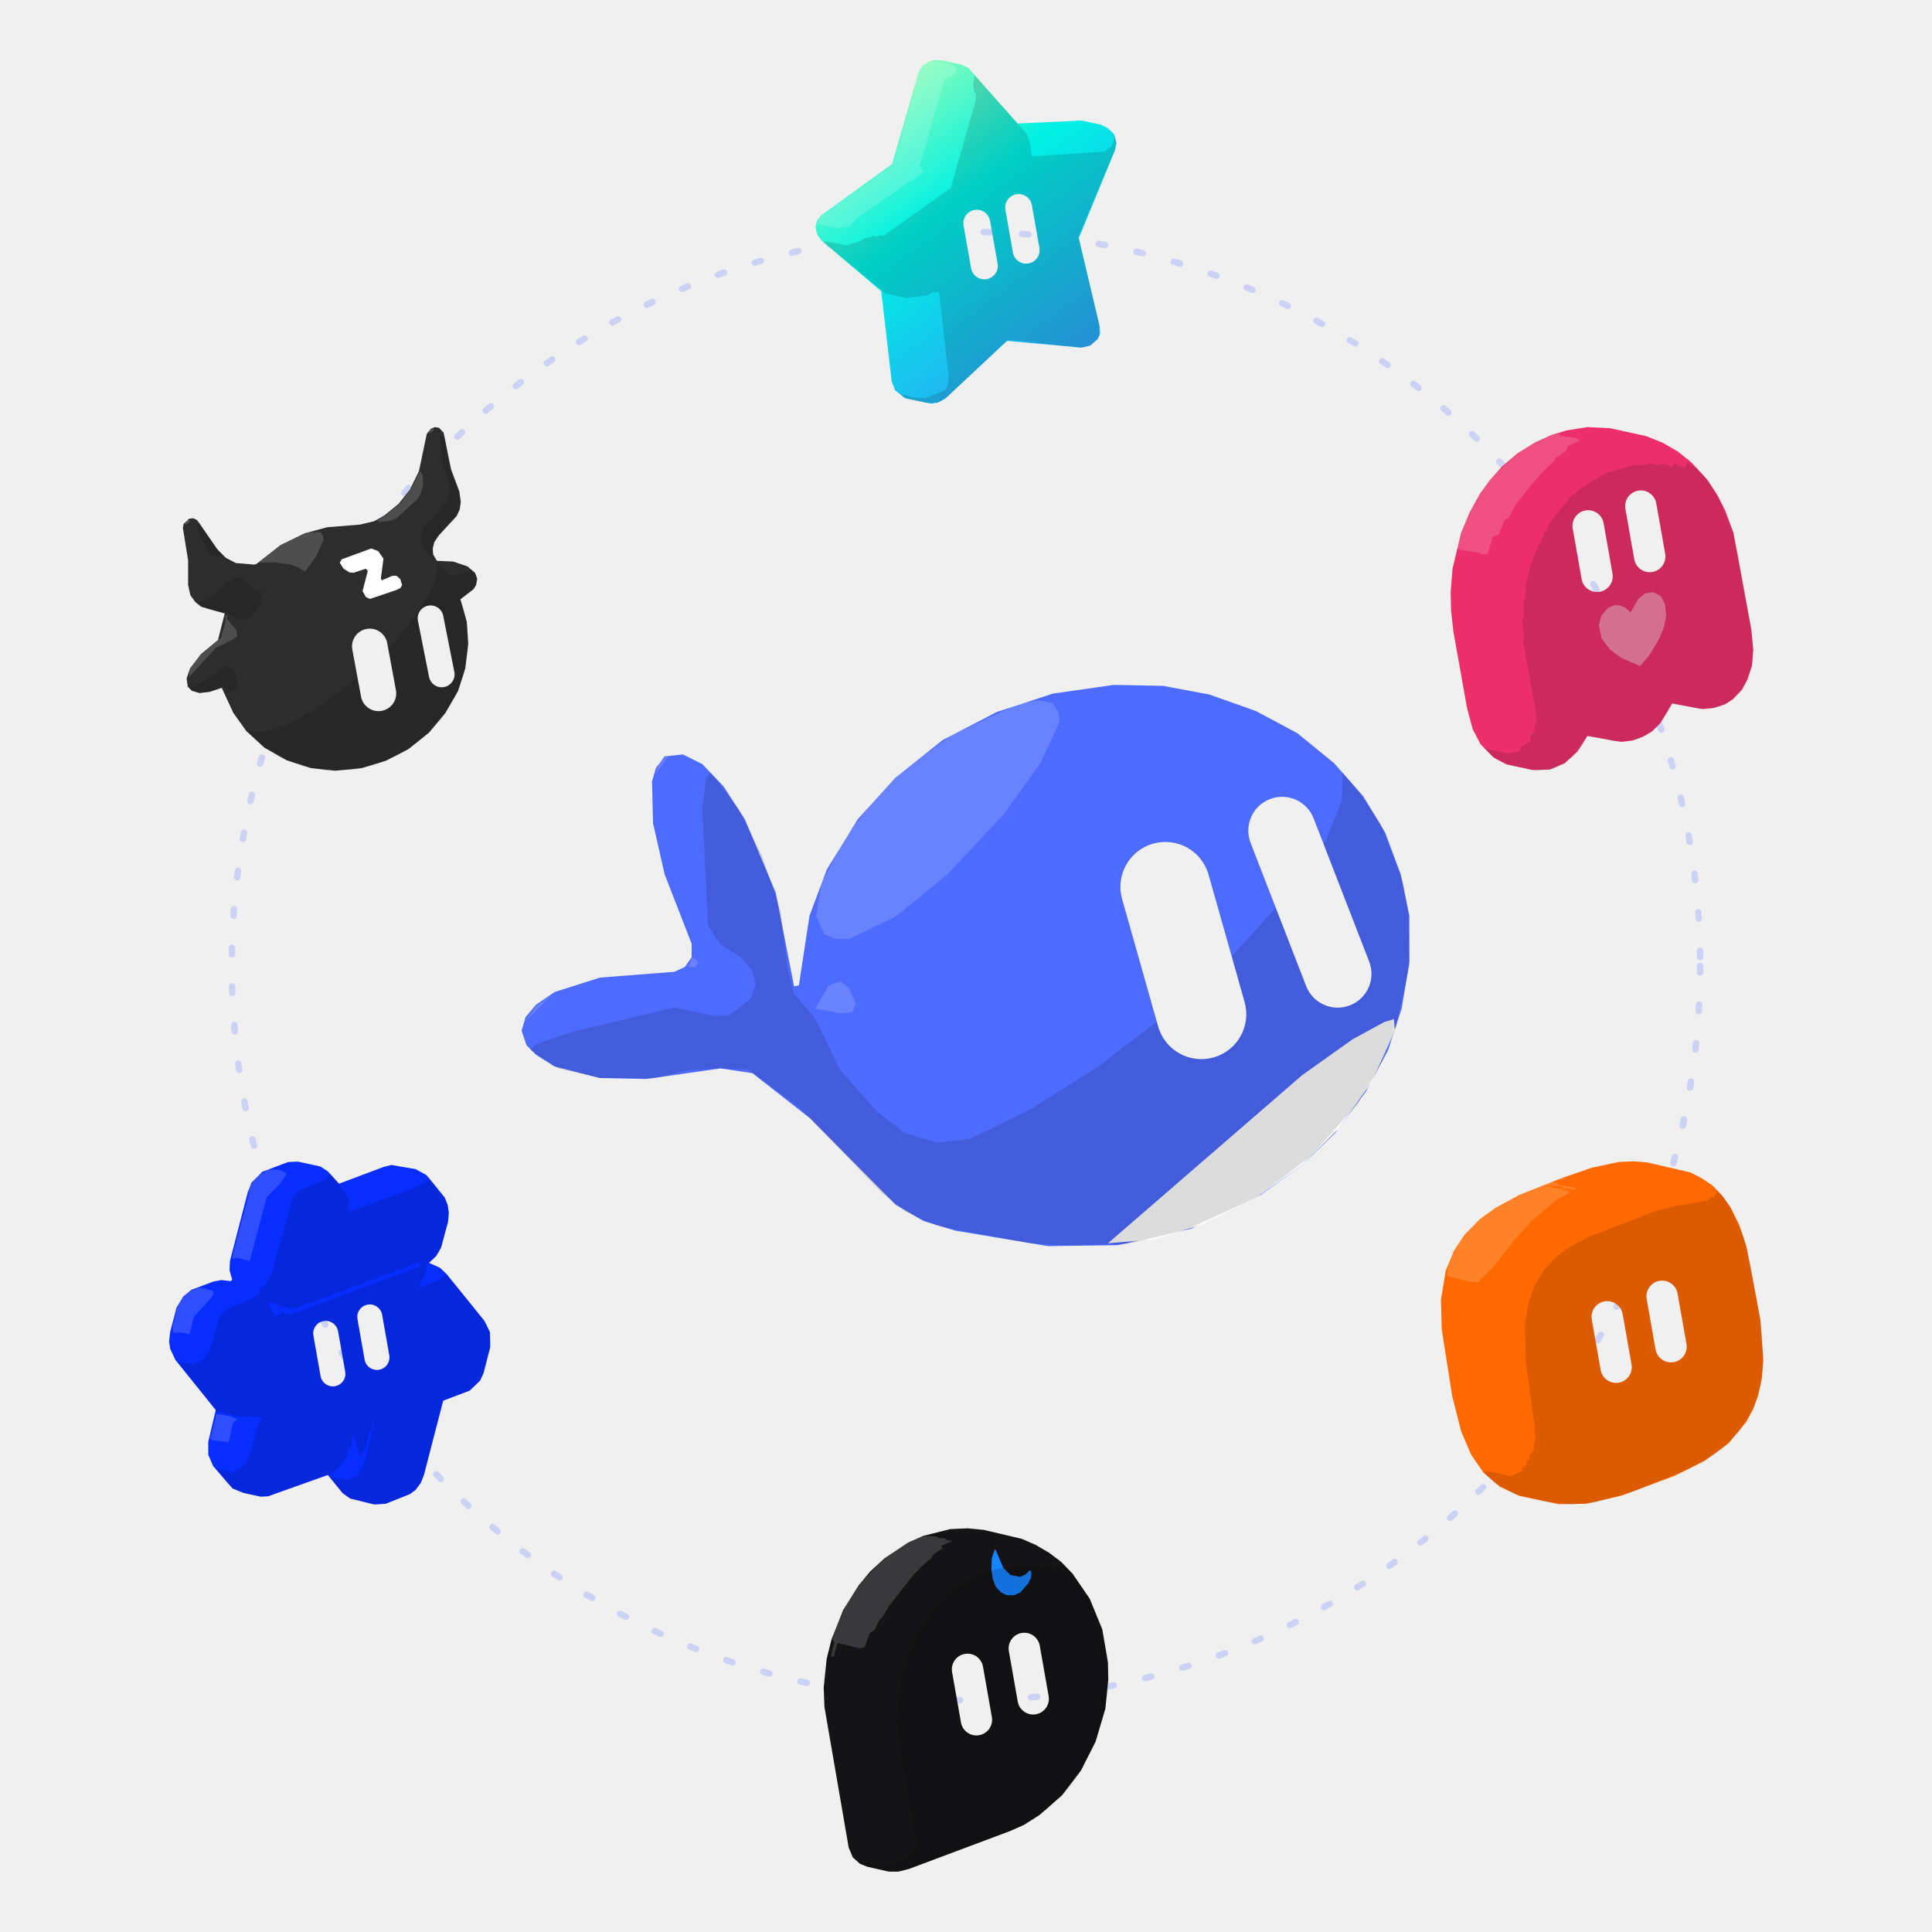
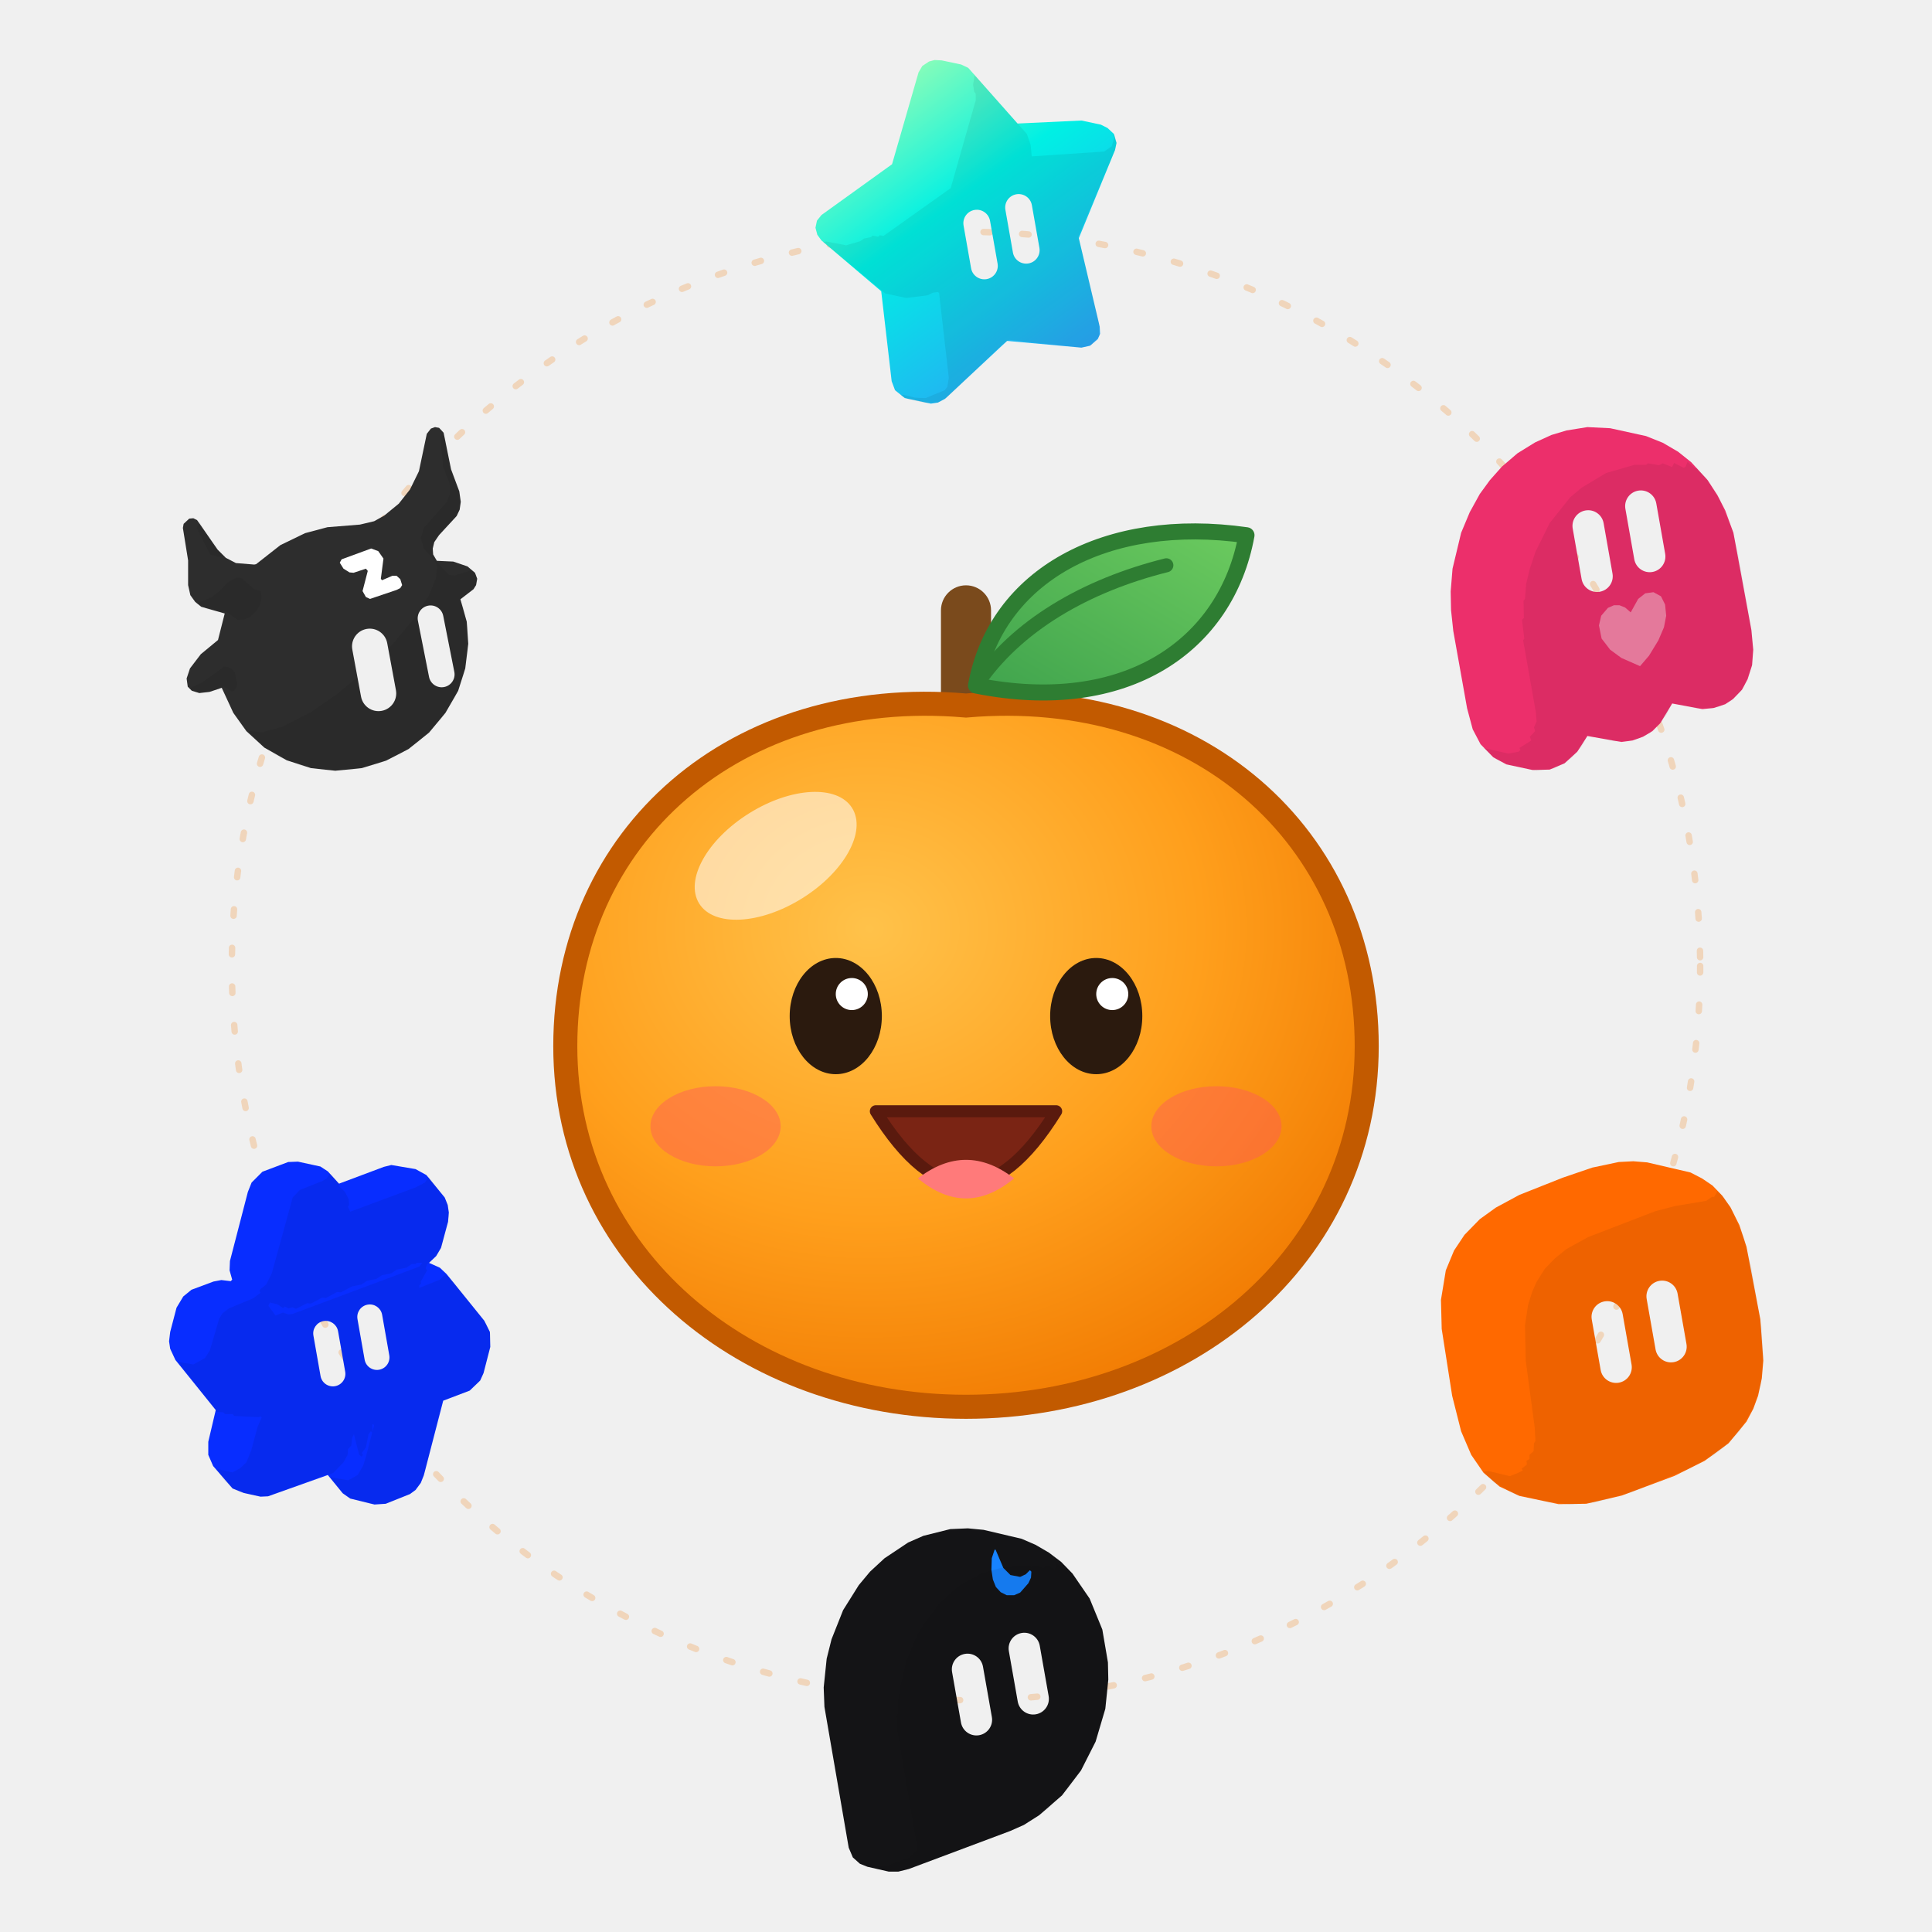
- <svg xmlns="http://www.w3.org/2000/svg" viewBox="0 0 600 600" width="600" height="600" role="img" aria-label="DS Bot">
-   <circle cx="300" cy="300" r="228" fill="none" stroke="#4D6BFE" stroke-opacity=".22" stroke-width="2" stroke-dasharray="2 10" stroke-linecap="round" />
+ <svg xmlns="http://www.w3.org/2000/svg" viewBox="0 0 600 600" width="600" height="600" role="img" aria-label="Jubala Bot">
+   <circle cx="300" cy="300" r="228" fill="none" stroke="#F07800" stroke-opacity=".22" stroke-width="2" stroke-dasharray="2 10" stroke-linecap="round" />
  <g transform="translate(242.0 14.0) scale(1.16)">
    <defs>
      <linearGradient id="m0g" gradientUnits="userSpaceOnUse" x1="18" y1="10" x2="78" y2="92">
        <stop offset="0" stop-color="#A4FFB0" />
        <stop offset="0.42" stop-color="#00F0E4" />
        <stop offset="1" stop-color="#2E9EF7" />
      </linearGradient>
      <mask id="m0" maskUnits="userSpaceOnUse" x="-100" y="-100" width="300" height="300">
        <rect x="-100" y="-100" width="300" height="300" fill="#fff" />
        <g transform="translate(53.9 53.4) rotate(-10)">
          <rect x="-3.6" y="-9.4" width="7.2" height="18.8" rx="3.6" fill="#000" />
        </g>
        <g transform="translate(65.1 49.2) rotate(-10)">
          <rect x="-3.6" y="-9.4" width="7.2" height="18.8" rx="3.6" fill="#000" />
        </g>
      </mask>
    </defs>
    <g mask="url(#m0)">
      <g fill-rule="evenodd">
        <path d="M40.1 4.4l1.5-.4 1.9 .1 5.2 1.1 1.9 .9 13.2 14.9 17.1-.8 5.2 1.1 1.8 .9 1.7 1.6 .7 2.4-.4 1.9-9.7 23.6 5.6 23.7 .1 1.9-.6 1.4-2.1 1.8-2.3 .5-19.9-1.8-16.6 15.5-1.9 1-1.9 .3-7-1.5-2.6-2.1-.9-2.4-2.8-24.1-16-13.6-1.1-1.5-.5-1.9 .4-1.9 1.2-1.5 18.9-13.6 7.1-24.6 1-1.7z" fill="url(#m0g)" />
-         <path d="M52 7.7l14.3 16.1 1 2.9 .3 3.1 19.4-1.3 2-1.4 .7-2.3-.4-1 .5 .5 .5 1.9-.4 1.9-9.8 23.2 5.5 23.1 .1 3.4-2 2.4-2.8 .8-19.4-2.1-1.9 1.4-14.7 14-2.4 1.4-3.3 .1-4.7-1-2-1 .6-.2 3.3 .8 2.8 .1 5.1-2.1 .7-.9 .4-2.4-2.6-22.7-.3-.3-1.4 .2-1.4 .7-5.7 .7-5.6-1.2-16.7-13.8 1-.1 5.2 1 3.8-1.1 1-.7 1.9-.4 .4-.4 1.5 .3 .4-.4 1 .2 18-12.8 6.7-23.5 0-1.8-.4-.5-.3-1.9 .4-2.4z" fill="#000" fill-opacity=".14" />
-         <path d="M40.1 4.4l2-.1 4.7 1 .7 1-.5 1.4-2.8 1.5-6.6 23.1 .7 1.2 .6 .3-18.1 12.5-1.8 2.1-3.4 .7-5.2-1.2-.3-.4 .3-.9 1.4-1.4 18.3-12.9 .9-2.3 6.4-22.7 .8-1.4z" fill="#fff" fill-opacity=".16" />
+         <path d="M52 7.7l14.3 16.1 1 2.9 .3 3.1 19.4-1.3 2-1.4 .7-2.3-.4-1 .5 .5 .5 1.9-.4 1.9-9.8 23.2 5.5 23.1 .1 3.4-2 2.4-2.8 .8-19.4-2.1-1.9 1.4-14.7 14-2.4 1.4-3.3 .1-4.7-1-2-1 .6-.2 3.3 .8 2.8 .1 5.1-2.1 .7-.9 .4-2.4-2.6-22.7-.3-.3-1.4 .2-1.4 .7-5.7 .7-5.6-1.2-16.7-13.8 1-.1 5.2 1 3.8-1.1 1-.7 1.9-.4 .4-.4 1.5 .3 .4-.4 1 .2 18-12.8 6.7-23.5 0-1.8-.4-.5-.3-1.9 .4-2.4z" fill="#000" fill-opacity=".07" />
      </g>
    </g>
  </g>
  <g transform="translate(439.5 128.0) scale(1.16)">
    <defs>
      <mask id="m1" maskUnits="userSpaceOnUse" x="-100" y="-100" width="300" height="300">
        <rect x="-100" y="-100" width="300" height="300" fill="#fff" />
        <g transform="translate(47.5 37.2) rotate(-10)">
          <rect x="-4.2" y="-11.05" width="8.4" height="22.1" rx="4.2" fill="#000" />
        </g>
        <g transform="translate(61.6 31.9) rotate(-10)">
          <rect x="-4.2" y="-11.05" width="8.4" height="22.1" rx="4.2" fill="#000" />
        </g>
      </mask>
    </defs>
    <g mask="url(#m1)">
      <g fill-rule="evenodd">
        <path d="M46.1 4l6.1 .3 9.6 2.1 4.5 1.8 4.1 2.4 3.5 2.8 4.4 4.8 2.6 4 2.1 4.1 2.2 6 4.8 26 .5 5.3-.3 4.1-1.2 3.8-1.5 2.8-2.4 2.5-2.1 1.4-3.1 1-3 .3-8.1-1.5-3.2 5.3-2.1 2.1-2.5 1.5-2.8 1-3 .4-9.1-1.6-2.7 4.2-3.4 3.1-4 1.7-4.6 .1-7-1.5-3.5-1.9-3.4-3.5-2.1-4-1.5-5.6-3.7-20.7-.6-5.6-.1-5 .5-6.1 2.3-9.6 2.3-5.5 2.7-4.9 2.7-3.7 3.2-3.6 4.2-3.6 4.7-2.9 4.4-2 4-1.2z" fill="#EC2F6B" />
        <path d="M61.6 48.5l2.2-.3 2 1.1 1.1 2.2 .3 3-.6 3.1-1.5 3.5-2.5 4.1-2.4 2.8-5-2.2-3-2.2-2.3-3-.7-3.5 .6-2.6 1.8-2.1 1.6-.7 1.5 0 1.5 .6 1.5 1.3 2-3.6z" fill="#fff" fill-opacity="0.4" />
-         <path d="M69.3 13.6l2.6 1.3 .5-.3 .5-1.3 2 1.7 .5 0 2.5 2.7 3.5 5.5 3.6 8.6 1.5 6.6 3.5 19.7 .5 5.5-.4 4.6-2 5-1 1.6-2.6 2.5-3 1.5-2.1 .5-4 0-6.6-1.4-1.4 2.9-1.9 2.5-2.7 2.6-3.1 1.5-2.5 .6-4 .1-7.1-1.5-1.5 2.8-2.6 3-2 1.6-3 1.4-4.5 .6-7.1-1.5-3.6-1.5-3.5-3.1 6.6 1.5 2.8-.5 .5-.5-.3-.5 3.2-2-.4-1 1.4-1.5-.3-1 .7-1.6-.2-2.5-3.4-19.2 .3-.5-.6-5 .5-.5-.1-4.6 .4-.5 .3-4 1-4.1 1.5-4.5 3.8-7.7 5.5-6.9 3.1-2.6 6.5-3.9 7.6-2.2 3.1 0 .5-.4 3 .5 1-.5 2.5 1z" fill="#000" fill-opacity=".14" />
-         <path d="M36.5 6.1l2-.3 .5 .6 4.1 .5 1 .7-3.3 1.5-.3 1.2-3 2-.3 .8-2.8 2.6-3.5 4-3.9 5-2 3.6-1 .5-1.7 4-1.5 .5-1.4 4.6-1.6 .2-.5-.4-5.6-.9-.4-.4 1.4-5.1 1.5-3.5 2.6-5.1 4-5.5 6.6-6.2 4-2.5z" fill="#fff" fill-opacity=".16" />
+         <path d="M69.3 13.6l2.6 1.3 .5-.3 .5-1.3 2 1.7 .5 0 2.5 2.7 3.5 5.5 3.6 8.6 1.5 6.6 3.5 19.7 .5 5.5-.4 4.6-2 5-1 1.6-2.6 2.5-3 1.5-2.1 .5-4 0-6.6-1.4-1.4 2.9-1.9 2.5-2.7 2.6-3.1 1.5-2.5 .6-4 .1-7.1-1.5-1.5 2.8-2.6 3-2 1.6-3 1.4-4.5 .6-7.1-1.5-3.6-1.5-3.5-3.1 6.6 1.5 2.8-.5 .5-.5-.3-.5 3.2-2-.4-1 1.4-1.5-.3-1 .7-1.6-.2-2.5-3.4-19.2 .3-.5-.6-5 .5-.5-.1-4.6 .4-.5 .3-4 1-4.1 1.5-4.5 3.8-7.7 5.5-6.9 3.1-2.6 6.5-3.9 7.6-2.2 3.1 0 .5-.4 3 .5 1-.5 2.5 1z" fill="#000" fill-opacity=".07" />
      </g>
    </g>
  </g>
  <g transform="translate(439.5 356.0) scale(1.16)">
    <defs>
      <mask id="m2" maskUnits="userSpaceOnUse" x="-100" y="-100" width="300" height="300">
        <rect x="-100" y="-100" width="300" height="300" fill="#fff" />
        <g transform="translate(52.6 52.4) rotate(-10)">
          <rect x="-4.2" y="-11.05" width="8.4" height="22.1" rx="4.2" fill="#000" />
        </g>
        <g transform="translate(67.3 46.9) rotate(-10)">
          <rect x="-4.2" y="-11.05" width="8.4" height="22.1" rx="4.2" fill="#000" />
        </g>
      </mask>
    </defs>
    <g mask="url(#m2)">
      <g fill-rule="evenodd">
        <path d="M54.5 4.2l3.9-.2 3.7 .3 11.6 2.7 3.1 1.6 2.8 1.9 2.6 2.7 2.2 3.1 2.4 4.8 1.9 5.8 3.7 19.4 .8 11.1-.4 4.7-1 4.7-1.3 3.5-1.8 3.4-4.8 5.8-6.4 4.7-8 4-14.2 5.3-9.5 2.2-7.4 .1-10.5-2.2-5.3-2.5-4.3-3.7-3.3-4.8-2.7-6.3-2.4-9.5-2.8-17.9-.2-7.8 1.3-7.9 2.2-5.3 2.8-4.2 4.1-4.2 4.3-3.1 6.3-3.4 11.6-4.6 7.9-2.7z" fill="#FF6900" />
-         <path d="M80.5 11.6l2.1 2.1 2.1 3.2 3.2 7.3 2.1 8.4 2.7 15.8 .5 7.9-.6 7.4-2 6.3-3.8 6.3-4.2 4.3-2.6 2-6.9 3.8-15.2 6.2-9.5 2.7-6.8 .6-6.2-.7-8.5-2-5.8-3.2-3.2-3.3 .5 .4 1.1-.2 5.8 1.4 2.1-.8 1.4-.7-.3-.5 1.4-1.1-.1-1 .8-.5 0-1.1 1.1-1 .1-2.1 .4-.6-.2-3.6-2.4-17.9-.2-9.5 .8-5.3 1.1-3.6 1.2-2.7 2.2-3.5 2.7-2.8 3.1-2.5 5.8-3.2 17.9-6.9 5.3-1.4 8.4-1.4 1.6-1.1 .5 .1 .9-1.5z" fill="#000" fill-opacity=".14" />
-         <path d="M39.4 8.4l1.2 0-1.6 .7-1-.1 1-.1zM36.8 9.5l1 0 .6 .9 4.2 .6 .7 .6-3.8-.4-.3 .4 1.9 .3 .1 .7-3.2 1.6-6.9 5.8-5.3 6-4.7 6.1-3.8 3.7-.2 .5-1.8 .1-6.8-1.7 .4-3.6 2.1-4.2 2.2-3.2 4.2-4.3 4.2-3 3.1-1.8 5.3-2.5zM35.1 10.5l1.7 0-.5 .4zM36.5 11.1l.3-.5 2.2 .1 .4 .4-.4 .3z" fill="#fff" fill-opacity=".16" />
+         <path d="M80.5 11.6l2.1 2.1 2.1 3.2 3.2 7.3 2.1 8.4 2.7 15.8 .5 7.9-.6 7.4-2 6.3-3.8 6.3-4.2 4.3-2.6 2-6.9 3.8-15.2 6.2-9.5 2.7-6.8 .6-6.2-.7-8.5-2-5.8-3.2-3.2-3.3 .5 .4 1.1-.2 5.8 1.4 2.1-.8 1.4-.7-.3-.5 1.4-1.1-.1-1 .8-.5 0-1.1 1.1-1 .1-2.1 .4-.6-.2-3.6-2.4-17.9-.2-9.5 .8-5.3 1.1-3.6 1.2-2.7 2.2-3.5 2.7-2.8 3.1-2.5 5.8-3.2 17.9-6.9 5.3-1.4 8.4-1.4 1.6-1.1 .5 .1 .9-1.5z" fill="#000" fill-opacity=".07" />
      </g>
    </g>
  </g>
  <g transform="translate(242.0 470.0) scale(1.16)">
    <defs>
      <mask id="m3" maskUnits="userSpaceOnUse" x="-100" y="-100" width="300" height="300">
        <rect x="-100" y="-100" width="300" height="300" fill="#fff" />
        <g transform="translate(51.6 48.5) rotate(-10)">
          <rect x="-4.2" y="-11.05" width="8.4" height="22.1" rx="4.2" fill="#000" />
        </g>
        <g transform="translate(66.8 42.9) rotate(-10)">
          <rect x="-4.2" y="-11.05" width="8.4" height="22.1" rx="4.2" fill="#000" />
        </g>
      </mask>
    </defs>
    <g mask="url(#m3)">
      <g fill-rule="evenodd">
        <path d="M45.8 4.2l4.7-.2 4.2 .4 10.2 2.4 3.7 1.6 3.6 2.1 3.3 2.5 3 3.1 4.6 6.7 3.4 8.3 1.5 8.8 .1 4.6-.8 7.8-2.6 8.8-3.9 7.7-5.1 6.7-6.1 5.3-4.1 2.6-3.6 1.6-27.2 10.2-2.8 .7-2.6 0-5.7-1.3-2-.8-1.9-1.7-1.1-2.6-6.5-37.7-.2-5.2 .8-7.7 1.3-5.2 3.1-7.8 4.2-6.7 3-3.6 3.9-3.6 6.3-4.2 4.1-1.8z" fill="#141416" />
        <path d="M57.6 9.9l.2-.3 .2 .3 2 4.7 1.9 1.9 2.6 .5 1.5-.7 1.1-1.1 .4 .4-.1 1.6-.7 1.5-2.2 2.5-1.6 .7-2 0-1.6-.8-1.3-1.4-.8-2-.4-2.6 .1-3.1z" fill="#1783FF" fill-opacity="1" />
-         <path d="M74.3 13.5l2.1 1.5 .3-.4-.3-.6 2.1 2.1 4.6 6.7 3.1 7.4 1.5 7.6 .1 10.4-.6 4.6-2.5 8.3-4.2 8.2-3.1 4.2-5.7 5.7-6.2 4.2-4.6 2-28 10.3-4.1 0-5.2-1.1-2-.9-.5-.7 .5 .5 1.5 0 3.6 1 2.6-.3 5.7-2.1 2.1-2.1-5.4-31.5-.2-4.1 .4-1.1-.1-2.6 .5-3.6 1.8-7.7 2.8-6.7 1.9-3.1 3.9-5.2 3.2-3.1 2.5-2 5.2-2.9 3.1-1.1 3.1-.8 2.1 0 .5-.4 2.6 .2 1-.3 1.6 .4 1-.5 2.1 .8 1-.8 2.1 1.2z" fill="#000" fill-opacity=".14" />
-         <path d="M38 6.3l1.7-.3 2.5 .2 .6 .4 1.5 0 .5 .5 1.6 .3-3.1 1.3 .4 .7-2.5 1.6-.5 1-2.5 2.1-2.7 2.9-6.2 7.9-1.5 2.7-1 .9-1.2 2.6-1.4 1-1.3 3.7-1.3 .3-6-1.4-1 3.6-.8 0 .9-3.6-.5-1 1.1-3.6 2.7-5.7 4.1-6.2 5.7-5.8 3.1-2.4 3.6-2.2z" fill="#fff" fill-opacity=".16" />
+         <path d="M74.3 13.5l2.1 1.5 .3-.4-.3-.6 2.1 2.1 4.6 6.7 3.1 7.4 1.5 7.6 .1 10.4-.6 4.6-2.5 8.3-4.2 8.2-3.1 4.2-5.7 5.7-6.2 4.2-4.6 2-28 10.3-4.1 0-5.2-1.1-2-.9-.5-.7 .5 .5 1.5 0 3.6 1 2.6-.3 5.7-2.1 2.1-2.1-5.4-31.5-.2-4.1 .4-1.1-.1-2.6 .5-3.6 1.8-7.7 2.8-6.7 1.9-3.1 3.9-5.2 3.2-3.1 2.5-2 5.2-2.9 3.1-1.1 3.1-.8 2.1 0 .5-.4 2.6 .2 1-.3 1.6 .4 1-.5 2.1 .8 1-.8 2.1 1.2z" fill="#000" fill-opacity=".07" />
      </g>
    </g>
  </g>
  <g transform="translate(44.5 356.0) scale(1.16)">
    <defs>
      <mask id="m4" maskUnits="userSpaceOnUse" x="-100" y="-100" width="300" height="300">
        <rect x="-100" y="-100" width="300" height="300" fill="#fff" />
        <g transform="translate(49.8 55.5) rotate(-10)">
          <rect x="-3.35" y="-8.85" width="6.7" height="17.7" rx="3.35" fill="#000" />
        </g>
        <g transform="translate(61.6 51.1) rotate(-10)">
          <rect x="-3.35" y="-8.85" width="6.7" height="17.7" rx="3.35" fill="#000" />
        </g>
      </mask>
    </defs>
    <g mask="url(#m4)">
      <g fill-rule="evenodd">
        <path d="M38.8 4.2l2.6-.1 6 1.3 2 1.3 3 3.3 12-4.5 2-.5 6.5 1.1 2.9 1.6 4.9 6 .8 2 .3 2-.2 2.5-1.9 7-1.3 2.2-1.9 1.8 2.9 1.3 1.8 1.7 10.1 12.5 1.5 3 .1 4-1.8 7-.9 2-2.8 2.7-7.1 2.7-5.2 20-.8 2-1.4 1.9-1.5 1.1-6.5 2.6-3 .2-6.5-1.6-2-1.4-4-4.9-16 5.7-2 .1-4.5-1-3-1.2-5.2-6-1.3-3 0-3.5 2-8.5-10.8-13.4-1.4-3-.3-2 .3-2.5 1.7-6.5 1.8-3 2.2-1.8 5.9-2.2 2.1-.4 2.5 .3 .4-.4-.7-2.5 .1-2.5 4.8-18.5 1-2.5 2.9-2.9z" fill="#082DFF" />
-         <path d="M49.7 7.7l.2-.4 .5 .4 2 2.3 0 .7 1.6 1.5 1 2 .1 1.5-.3 .5 .6 1.3 17.5-6.5 2.5-1.3 1-1.5 4.5 6 .6 1.5 .3 3-1.9 8-1 2-3 3-.3 1 .4 .5-1.7 3 .1 .5-.5 .5 0 .7 5.5-2.2 1.5-1.5 2 2 8 10 1 1.5 1 2.5-.1 4-1.9 7-1.1 1.9-2.9 2.5-6.8 2.5-4.7 19-1.5 3.5-2.5 2.5-6.5 2.6-4 0-5.5-1.4-2.2-1.7-3.2-4 4.9 .8 2.5-1.4 1.5-2.6 .7-2.3 1.7-6.5-.4-.3-.6 .8-.7 3.5-1.1 1.5 .3 .5-.3 .5-.7-.5-1.4-5.5-.5 1-.2 2-.9 1-.1 1.5-1.1 2-2.7 2.8-1 .4-1 .1-15.5 5.8-3-.1-4.5-1-2-1-2-2-2.2-3 .2-.2 4 .9 2-1.1 1.7-1.6 1.3-3.2 1.7-6.3 1.1-2.5-.3-.3-.5 .2-6.5-.3-.5-.5-2 0-.5-.5-1.7-.1-10.4-13.4 4.1 .7 3.1-1.7 1.3-2 2.5-8.5 .9-1.5 1.7-1.3 6.5-2.7 2-1.5-.3-.5 .3-.5 1.5-1.2 1.5-3 5.6-20.3 1.9-2 6-2.4 1.1-.6zM73.2 31.2l1.5 0-.8 1-34 12.7-1 .1-1.5-.5-2 .8-1.9-2.6 .4-.9 2 .5 1.5 1 .5-.4 1 .5 1-.3 1 .4 3-1.5 1 .1 3-1.6 1 .1 3-1.6 1 .1 3-1.6 2.5-.5 1.5-1 2.5-.5 1.5-1 2.5-.5 1.5-1 2.5-.5 1.5-1 1 0zM61.3 74.6l.1-.2 .4 .2-.4 1.7z" fill="#000" fill-opacity=".14" />
-         <path d="M33.4 6.2l3 .1 1.9 .9-.1 .5-1.8 2.5-3.4 3.5-4.5 17-3.6-.9-1 .4 0-1 4.4-16.5 0-1.5 2.1-3.1zM68.2 6.2l1.2 0zM14.9 37.7l3.5 .9 .4 .6-.3 1-5 5.5-1.1 4.6-2.5-.5-2 .1 0-1.7 1-4.5 1-2.5 2-2.1zM19.4 71.6l4 .7 1.8 .8-1.2 1-1.1 5.1-4.5-.5-.5-.6 1.4-5z" fill="#fff" fill-opacity=".16" />
+         <path d="M49.7 7.7l.2-.4 .5 .4 2 2.3 0 .7 1.6 1.5 1 2 .1 1.5-.3 .5 .6 1.3 17.5-6.5 2.5-1.3 1-1.5 4.5 6 .6 1.5 .3 3-1.9 8-1 2-3 3-.3 1 .4 .5-1.7 3 .1 .5-.5 .5 0 .7 5.5-2.2 1.5-1.5 2 2 8 10 1 1.5 1 2.5-.1 4-1.9 7-1.1 1.9-2.9 2.5-6.8 2.5-4.7 19-1.5 3.5-2.5 2.5-6.5 2.6-4 0-5.5-1.4-2.2-1.7-3.2-4 4.9 .8 2.5-1.4 1.5-2.6 .7-2.3 1.7-6.5-.4-.3-.6 .8-.7 3.5-1.1 1.5 .3 .5-.3 .5-.7-.5-1.4-5.5-.5 1-.2 2-.9 1-.1 1.5-1.1 2-2.7 2.8-1 .4-1 .1-15.5 5.8-3-.1-4.5-1-2-1-2-2-2.2-3 .2-.2 4 .9 2-1.1 1.7-1.6 1.3-3.2 1.7-6.3 1.1-2.5-.3-.3-.5 .2-6.5-.3-.5-.5-2 0-.5-.5-1.7-.1-10.4-13.4 4.1 .7 3.1-1.7 1.3-2 2.5-8.5 .9-1.5 1.7-1.3 6.5-2.7 2-1.5-.3-.5 .3-.5 1.5-1.2 1.5-3 5.6-20.3 1.9-2 6-2.4 1.1-.6zM73.2 31.2l1.5 0-.8 1-34 12.7-1 .1-1.5-.5-2 .8-1.9-2.6 .4-.9 2 .5 1.5 1 .5-.4 1 .5 1-.3 1 .4 3-1.5 1 .1 3-1.6 1 .1 3-1.6 1 .1 3-1.6 2.5-.5 1.5-1 2.5-.5 1.5-1 2.5-.5 1.5-1 2.5-.5 1.5-1 1 0zM61.3 74.6l.1-.2 .4 .2-.4 1.7z" fill="#000" fill-opacity=".07" />
      </g>
    </g>
  </g>
  <g transform="translate(44.5 128.0) scale(1.16)">
    <defs>
      <mask id="m5" maskUnits="userSpaceOnUse" x="-100" y="-100" width="300" height="300">
        <rect x="-100" y="-100" width="300" height="300" fill="#fff" />
        <g transform="translate(61.8 69) rotate(-10.5)">
          <rect x="-4.75" y="-11.15" width="9.5" height="22.3" rx="4.75" fill="#000" />
        </g>
        <g transform="translate(78.4 62.7) rotate(-11.2)">
          <rect x="-3.45" y="-11.1" width="6.9" height="22.2" rx="3.45" fill="#000" />
        </g>
      </mask>
    </defs>
    <g mask="url(#m5)">
      <g fill-rule="evenodd">
        <path d="M77 4.4l1.1-.4 1.1 .2 1.2 1.3 2 9.8 2.2 5.9 .4 2.8-.3 2.1-.8 1.7-4.7 5.1-1.3 1.9-.4 1.7 .1 1.6 1 1.7 4.4 .2 3.8 1.3 2 1.7 .6 1.6-.3 1.7-.7 1.1-3.5 2.7 1.7 6 .4 5.9-.8 6.6-1.9 6-3.4 5.9-4.4 5.3-5.5 4.4-6 3.1-6.5 2-7.1 .7-6.5-.7-6.5-2.1-6-3.4-4.8-4.4-3.5-4.9-3.1-6.7-3.3 1.1-2.7 .3-2-.6-1.1-1.1-.3-2.2 .9-2.7 2.9-3.8 4.6-3.8 1.8-7.1-6.3-1.8-1.6-1.3-1.3-1.8-.6-2.7 0-6.6-1.4-8.7 .2-1.1 1.5-1.4 1.1-.1 1 .5 5.5 7.9 2.2 2.2 2.7 1.4 4.9 .4 .5-.1 6.5-5.1 6.6-3.2 6-1.6 8.7-.7 3.8-.9 2.7-1.5 3.9-3.2 3-3.8 2.4-4.9 2.1-10z" fill="#2D2D2D" />
        <path d="M61 36.5l1.9 .7 1.4 2-.7 5.4 .3 .4 2.8-1.2 1.1 0 1 .9 .5 1.6-.5 .8-1 .5-7.1 2.4-1.1-.5-.9-1.6 1.4-5.4-.5-.6-3.3 1.1-1.1-.1-1.6-1-1-1.6 .5-.9z" fill="#fff" fill-opacity="1" />
-         <path d="M80.2 5.5l.6 1.6 1.3 8.2 2.5 6 .2 3.7-.1 1.1-1.2 2.2-5.2 5.4-1.1 3.3 .9 2.7 3.8 3.9 1.6 .1 4.4-1.4 1.2 1.2 .1 1.1-.2 1.7-.6 1.1-3.6 2.7 .9 2.2 1.1 5.4 .1 6-1.1 6.5-2.3 6-3.8 6-6 6-4.9 3.3-5.9 2.6-7.1 1.7-7.1 .1-6-1.1-5.9-2.3-4.4-2.7-4.4-4.5 3.8 .4 5.5-1.5 7.6-3.9 6.8-4.7 7.9-6.5 7.1-6.9 5.4-6.5 4.4-6.7 1.8-4.4 .4-3.2-.3-1.1-3.3-3.8-.8-2.8 .8-2.7 6.2-7 .8-2.2-.1-2.7-1.7-4.4-.8-8.2zM14.9 29.9l.1-.5 4 6.5 2.3 2.7-1.4 .1-2-.6-3.6-7.1zM24.3 44.6l1-.3 1.1 .2 3.3 2.9 1.7 .5 .3 1.6-.5 2.2-1 1.6-1.6 1.5-1.6 .7-1.7 .1-3.2-2.2-2.2 0-2.7-.6-2.9-1.6 3.9-1.6 2.2-1.7 2.2-2.3zM21 68.6l.5-.5 1.1 .1 1.1 .5 .8 1 .6 2.7-.1 1.1-.7 1.1-.6 .1-2.2-1.2-2.7 1.1-3.8 .6-2.7-1.2 3.4-1.6z" fill="#000" fill-opacity=".14" />
-         <path d="M77 4.4l.6-.2 .1 .7-1.2 .8-.1-.8zM74.2 15.8l.6 1.1 .1 2.7-.6 2.2-1 1.6-5.5 5-1.7 .7-3.3 .3 .1-.6 2.1-1.2 4.2-3.6 2.7-3.9zM11.7 28.9l.8 0-.1 .5-1.2 .8-.1-.8zM44.3 32.1l3.1 0 .8 1.1 0 1.1-1.9 4.3-3 4.1-1.7-1.1-2.1-.8-4.4-.6-4.4 .1 5.5-4.4zM22 54.4l.6 0-.3 .6 .2 .5 2.3 2.7 .4 1.7-1 .9-4.8 2.3-7.1 7.8 0-1.8 2.1-3.3 6.4-5.4 1.2-4.3z" fill="#fff" fill-opacity=".16" />
+         <path d="M80.2 5.5l.6 1.6 1.3 8.2 2.5 6 .2 3.7-.1 1.1-1.2 2.2-5.2 5.4-1.1 3.3 .9 2.7 3.8 3.9 1.6 .1 4.4-1.4 1.2 1.2 .1 1.1-.2 1.7-.6 1.1-3.6 2.7 .9 2.2 1.1 5.4 .1 6-1.1 6.5-2.3 6-3.8 6-6 6-4.9 3.3-5.9 2.6-7.1 1.7-7.1 .1-6-1.1-5.9-2.3-4.4-2.7-4.4-4.5 3.8 .4 5.5-1.5 7.6-3.9 6.8-4.7 7.9-6.5 7.1-6.9 5.4-6.5 4.4-6.7 1.8-4.4 .4-3.2-.3-1.1-3.3-3.8-.8-2.8 .8-2.7 6.2-7 .8-2.2-.1-2.7-1.7-4.4-.8-8.2zM14.9 29.9l.1-.5 4 6.5 2.3 2.7-1.4 .1-2-.6-3.6-7.1zM24.3 44.6l1-.3 1.1 .2 3.3 2.9 1.7 .5 .3 1.6-.5 2.2-1 1.6-1.6 1.5-1.6 .7-1.7 .1-3.2-2.2-2.2 0-2.7-.6-2.9-1.6 3.9-1.6 2.2-1.7 2.2-2.3zM21 68.6l.5-.5 1.1 .1 1.1 .5 .8 1 .6 2.7-.1 1.1-.7 1.1-.6 .1-2.2-1.2-2.7 1.1-3.8 .6-2.7-1.2 3.4-1.6z" fill="#000" fill-opacity=".07" />
      </g>
    </g>
  </g>
-   <g transform="translate(150.0 150.0) scale(3)">
+   <g transform="translate(144.4444 147.5556) scale(3.111111)">
    <defs>
-       <mask id="m6" maskUnits="userSpaceOnUse" x="-100" y="-100" width="300" height="300">
-         <rect x="-100" y="-100" width="300" height="300" fill="#fff" />
-         <g transform="translate(72.5 48.4) rotate(-15.8)">
-           <rect x="-4.65" y="-11.5" width="9.3" height="23" rx="4.65" fill="#000" />
-         </g>
-         <g transform="translate(85.6 43.4) rotate(-21.2)">
-           <rect x="-3.5" y="-11.45" width="7" height="22.9" rx="3.5" fill="#000" />
-         </g>
-       </mask>
+       <radialGradient id="brandb" cx="38%" cy="32%" r="75%">
+         <stop offset="0" stop-color="#FFC24A" />
+         <stop offset=".55" stop-color="#FF9F1C" />
+         <stop offset="1" stop-color="#F07800" />
+       </radialGradient>
+       <linearGradient id="brandl" x1="0" y1="1" x2="1" y2="0">
+         <stop offset="0" stop-color="#3FA34D" />
+         <stop offset="1" stop-color="#6CCB5F" />
+       </linearGradient>
    </defs>
-     <g mask="url(#m6)">
-       <g fill-rule="evenodd">
-         <path d="M65.3 20.9l5.1 .1 4.8 .9 4.8 1.7 4.3 2.3 3.8 3.1 3 3.4 2.3 3.8 1.6 4.3 .9 4.3 0 4.8-.8 4.8-1.4 4.3-2.3 4.3-3.2 4.3-3.4 3.3-4.3 3.1-7.2 3.5-7.6 1.7-7.2 .1-9.6-1.6-3.3-1-2.9-1.7-8.8-8.9-6-4.7-3.3-.5-7.7 1.1-4.8-.1-4.7-1.2-1.9-1.2-1-1-.5-1.5 .4-1.4 1.1-1.3 1.9-1.3 4.7-1.5 7.7-.6 1.1-.5 .7-1 0-1.4-2.8-7.2-1.2-5.3-.1-4.3 .4-1.4 .9-1.2 1.9-.2 2 1 2.2 2.3 2.2 3.4 3.2 7.6 1.9 9.7 .5-.1 1.1-7.2 1.8-4.8 3.2-5.2 3.9-4.3 4.9-3.9 5.6-2.9 5.8-1.9z" fill="#4D6BFE" />
-         <path d="M93.3 55.8l1-.3 .1 1.2-2.4 5.3-3.4 4.8-3.8 3.8-4.8 3.4-5.7 2.8-4.8 1.5-4.8 .4 20.1-17.4 5.2-3.7z" fill="#fff" fill-opacity="1" />
-         <path d="M88.6 29.5l2.4 2.9 1.9 2.8 2.4 6.3 .5 3.3 .1 5.3-1.5 6.6-1.9 4.3-2 3.3-4.8 5.4-5.7 4.3-7.2 3.3-6.2 1.5-6.7 .1-3.3-.2-9.6-1.8-3.3-1.5-2.4-1.9-8.6-8.9-5.3-3.9-3.3-.1-2.9 .2-3.3 .8-5.8 0-4.3-1-2.9-1.9 .6-.6 3.8-1.3 10.5-2.5 4.3 .9 1.4-.1 2.2-1.7 .5-1.4-.3-1.5-1.2-1.4-2.2-1.4-1.2-1.9-.6-12 .4-3.3 .5-.5 2.9 3.8 2.4 4.8 1.9 5.7 .7 5.8 .7 2.8 2.1 2.4 2.7 5.5 3.8 4.3 2.9 2.2 3.3 1 3.4-.4 6.2-3 7.1-4.5 7.3-5.6 6.6-5.9 5.9-6.5 3.7-5.3 1.7-4.2 .1-2.9z" fill="#000" fill-opacity=".14" />
-         <path d="M55.6 22.8l1.9-.3 1.5 .3 .6 1 .1 .9-2 4.3-3.8 5.3-5.8 6.2-5.4 4.4-4.8 2.3-1.4 0-1.2-.5-.8-1.9 .5-3.3 2.5-4.8 3.3-4.3 2.4-2.4 5.3-3.9zM19.3 28.1l-1.4 2 .3-1.1zM21.7 49.1l.6 .5-.3 .5-.8 0zM35.8 52l1.2-.4 .9 .7 .7 1.6-.4 .9-1.2 .1-2.6-.5zM7.2 52.9l-2.9 2.9 1.2-1.6z" fill="#fff" fill-opacity=".16" />
-       </g>
-     </g>
+     <path d="M47.5 13.5a2.5 2.5 0 0 1 5 0V23h-5Z" fill="#7A4A1C" />
+     <path d="M50 23C73 21 90 36 90 57C90 78 72 93 50 93C28 93 10 78 10 57C10 36 27 21 50 23Z" fill="url(#brandb)" stroke="#C25A00" stroke-width="2.4" />
+     <ellipse cx="31" cy="38" rx="9" ry="5" transform="rotate(-32 31 38)" fill="#fff" fill-opacity=".55" />
+     <path d="M51 21C53 10 64 4 78 6C76 17 66 24 51 21Z" fill="url(#brandl)" stroke="#2E7D32" stroke-width="1.6" stroke-linejoin="round" />
+     <path d="M51 21C55 15 62 11 70 9" fill="none" stroke="#2E7D32" stroke-width="1.4" stroke-linecap="round" />
+     <ellipse cx="25" cy="65" rx="6.5" ry="4" fill="#FF5A5A" fill-opacity=".45" />
+     <ellipse cx="75" cy="65" rx="6.5" ry="4" fill="#FF5A5A" fill-opacity=".45" />
+     <ellipse cx="37" cy="54" rx="4.6" ry="5.8" fill="#2B1A0E" />
+     <ellipse cx="63" cy="54" rx="4.6" ry="5.8" fill="#2B1A0E" />
+     <circle cx="38.6" cy="51.8" r="1.6" fill="#fff" />
+     <circle cx="64.6" cy="51.8" r="1.6" fill="#fff" />
+     <path d="M41 63.5Q50 78 59 63.5Z" fill="#7A2414" stroke="#5A1A0E" stroke-width="1.2" stroke-linejoin="round" />
+     <path d="M45.2 70.2Q50 66.5 54.8 70.2Q50 74.2 45.2 70.2Z" fill="#FF7A7A" />
  </g>
</svg>
